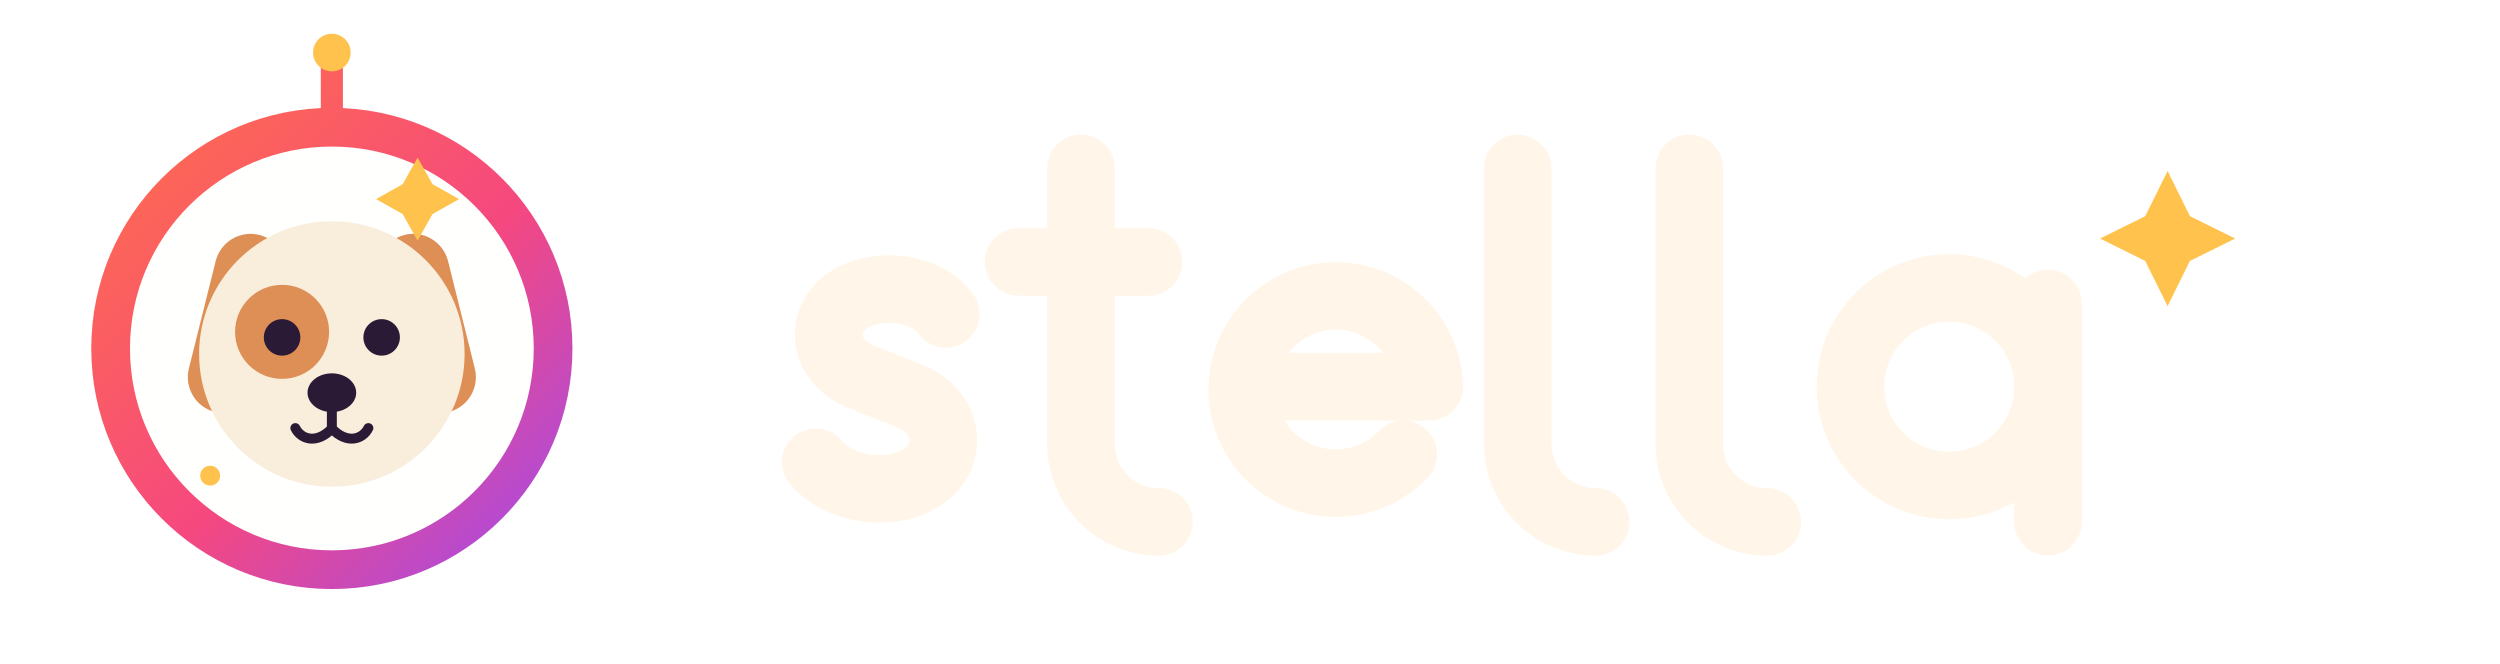
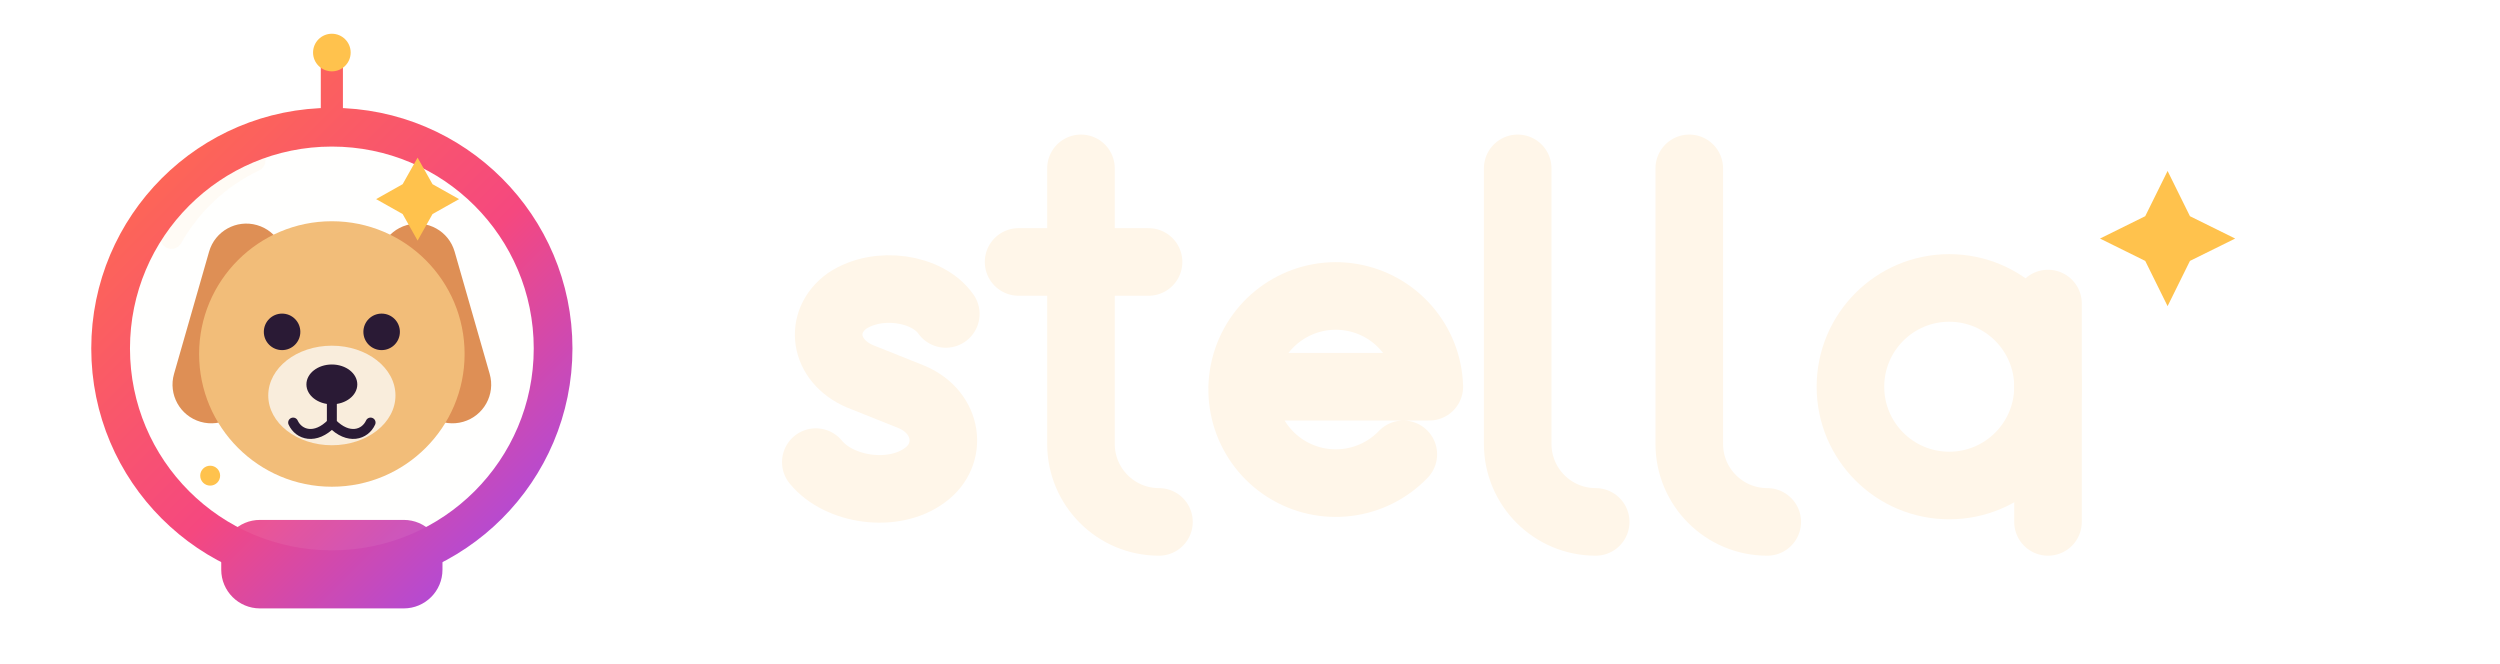
<svg xmlns="http://www.w3.org/2000/svg" viewBox="0 0 452 120" width="904" height="240">
  <defs>
    <linearGradient id="nebula" x1="20" y1="23" x2="100" y2="103" gradientUnits="userSpaceOnUse">
      <stop offset="0" stop-color="#FF6D4D" />
      <stop offset=".55" stop-color="#F5487F" />
      <stop offset="1" stop-color="#A24BEA" />
    </linearGradient>
  </defs>
  <g>
    <line x1="60" y1="20" x2="60" y2="12" stroke="url(#nebula)" stroke-width="4" stroke-linecap="round" />
    <circle cx="60" cy="9.5" r="3.4" fill="#FFC24D" />
-     <circle class="lk-glass" cx="60" cy="63" r="40" fill="#FFF6E9" fill-opacity="0.07" />
+     <rect x="40" y="94" width="40" height="16" rx="7" fill="url(#nebula)" />
+     <circle class="ch-glass" cx="60" cy="63" r="40" fill="#FFF6E9" fill-opacity="0.07" />
    <g fill="#DE8F55">
-       <rect x="36.5" y="42" width="13" height="33" rx="6.5" transform="rotate(14 43 58)" />
-       <rect x="70.5" y="42" width="13" height="33" rx="6.5" transform="rotate(-14 77 58)" />
+       <rect x="34.5" y="40" width="14" height="37" rx="7" transform="rotate(16 41.5 58)" />
+       <rect x="71.5" y="40" width="14" height="37" rx="7" transform="rotate(-16 78.5 58)" />
    </g>
-     <circle cx="60" cy="64" r="24" fill="#F9EDDC" />
-     <circle cx="51" cy="60" r="8.5" fill="#DE8F55" />
-     <circle cx="51" cy="61" r="3.3" fill="#2A1A35" />
-     <circle cx="69" cy="61" r="3.3" fill="#2A1A35" />
-     <ellipse cx="60" cy="71" rx="4.4" ry="3.5" fill="#2A1A35" />
-     <path d="M60 74 L60 77.5 M60 77.5 C57.2 80.4 54.4 79.4 53.4 77.4 M60 77.5 C62.8 80.4 65.6 79.4 66.6 77.4" fill="none" stroke="#2A1A35" stroke-width="1.8" stroke-linecap="round" />
+     <circle cx="60" cy="64" r="24" fill="#F2BD79" />
+     <ellipse cx="60" cy="71.5" rx="11.5" ry="9" fill="#F9EDDC" />
+     <circle cx="51" cy="60" r="3.3" fill="#2A1A35" />
+     <circle cx="69" cy="60" r="3.3" fill="#2A1A35" />
+     <ellipse cx="60" cy="69.5" rx="4.6" ry="3.6" fill="#2A1A35" />
+     <path class="" d="M60 72.5 L60 76.5 M60 76.5 C57 79.6 54 78.6 53 76.4 M60 76.5 C63 79.6 66 78.6 67 76.4" fill="none" stroke="#2A1A35" stroke-width="1.8" stroke-linecap="round" />
+     <path d="M31 43 A 34 34 0 0 1 46 29" fill="none" stroke="#FFF6E9" stroke-opacity="0.4" stroke-width="4" stroke-linecap="round" />
    <circle cx="60" cy="63" r="40" fill="none" stroke="url(#nebula)" stroke-width="7" />
    <path d="M 75.5 28.5 L 78.2 33.3 L 83 36 L 78.2 38.7 L 75.5 43.5 L 72.8 38.7 L 68 36 L 72.8 33.3 Z" fill="#FFC24D" />
    <circle cx="38" cy="86" r="1.8" fill="#FFC24D" />
  </g>
  <g transform="translate(124 6) scale(0.94)">
-     <g class="lk-text" fill="none" stroke="#FFF6E9" stroke-width="13" stroke-linecap="round" stroke-linejoin="round">
+     <g class="ch-text" fill="none" stroke="#FFF6E9" stroke-width="13" stroke-linecap="round" stroke-linejoin="round">
      <path d="M50 54 C46.5 49 37 47.5 31 51.5 C25.5 55.5 26.5 63 33.5 66 L43.5 70 C50.5 73 51.5 81 46 85 C40 89.5 29.5 88 25 82.5" />
      <path d="M76 26 L76 79 A 15 15 0 0 0 91 94" />
      <path d="M64 44 L89 44" />
      <path d="M107 68 L143 68 A 18 18 0 1 0 138 81" />
      <path d="M160 26 L160 79 A 15 15 0 0 0 175 94" />
      <path d="M193 26 L193 79 A 15 15 0 0 0 208 94" />
      <circle cx="243" cy="68" r="19" />
      <path d="M262 52 L262 94" />
    </g>
-     <path class="lk-star" d="M 285 26.5 L 289.3 35.2 L 298 39.5 L 289.3 43.8 L 285 52.5 L 280.7 43.8 L 272 39.5 L 280.7 35.2 Z" fill="#FFC24D" />
+     <path class="ch-star" d="M 285 26.5 L 289.3 35.2 L 298 39.5 L 289.3 43.8 L 285 52.5 L 280.7 43.8 L 272 39.5 L 280.7 35.2 Z" fill="#FFC24D" />
  </g>
</svg>
